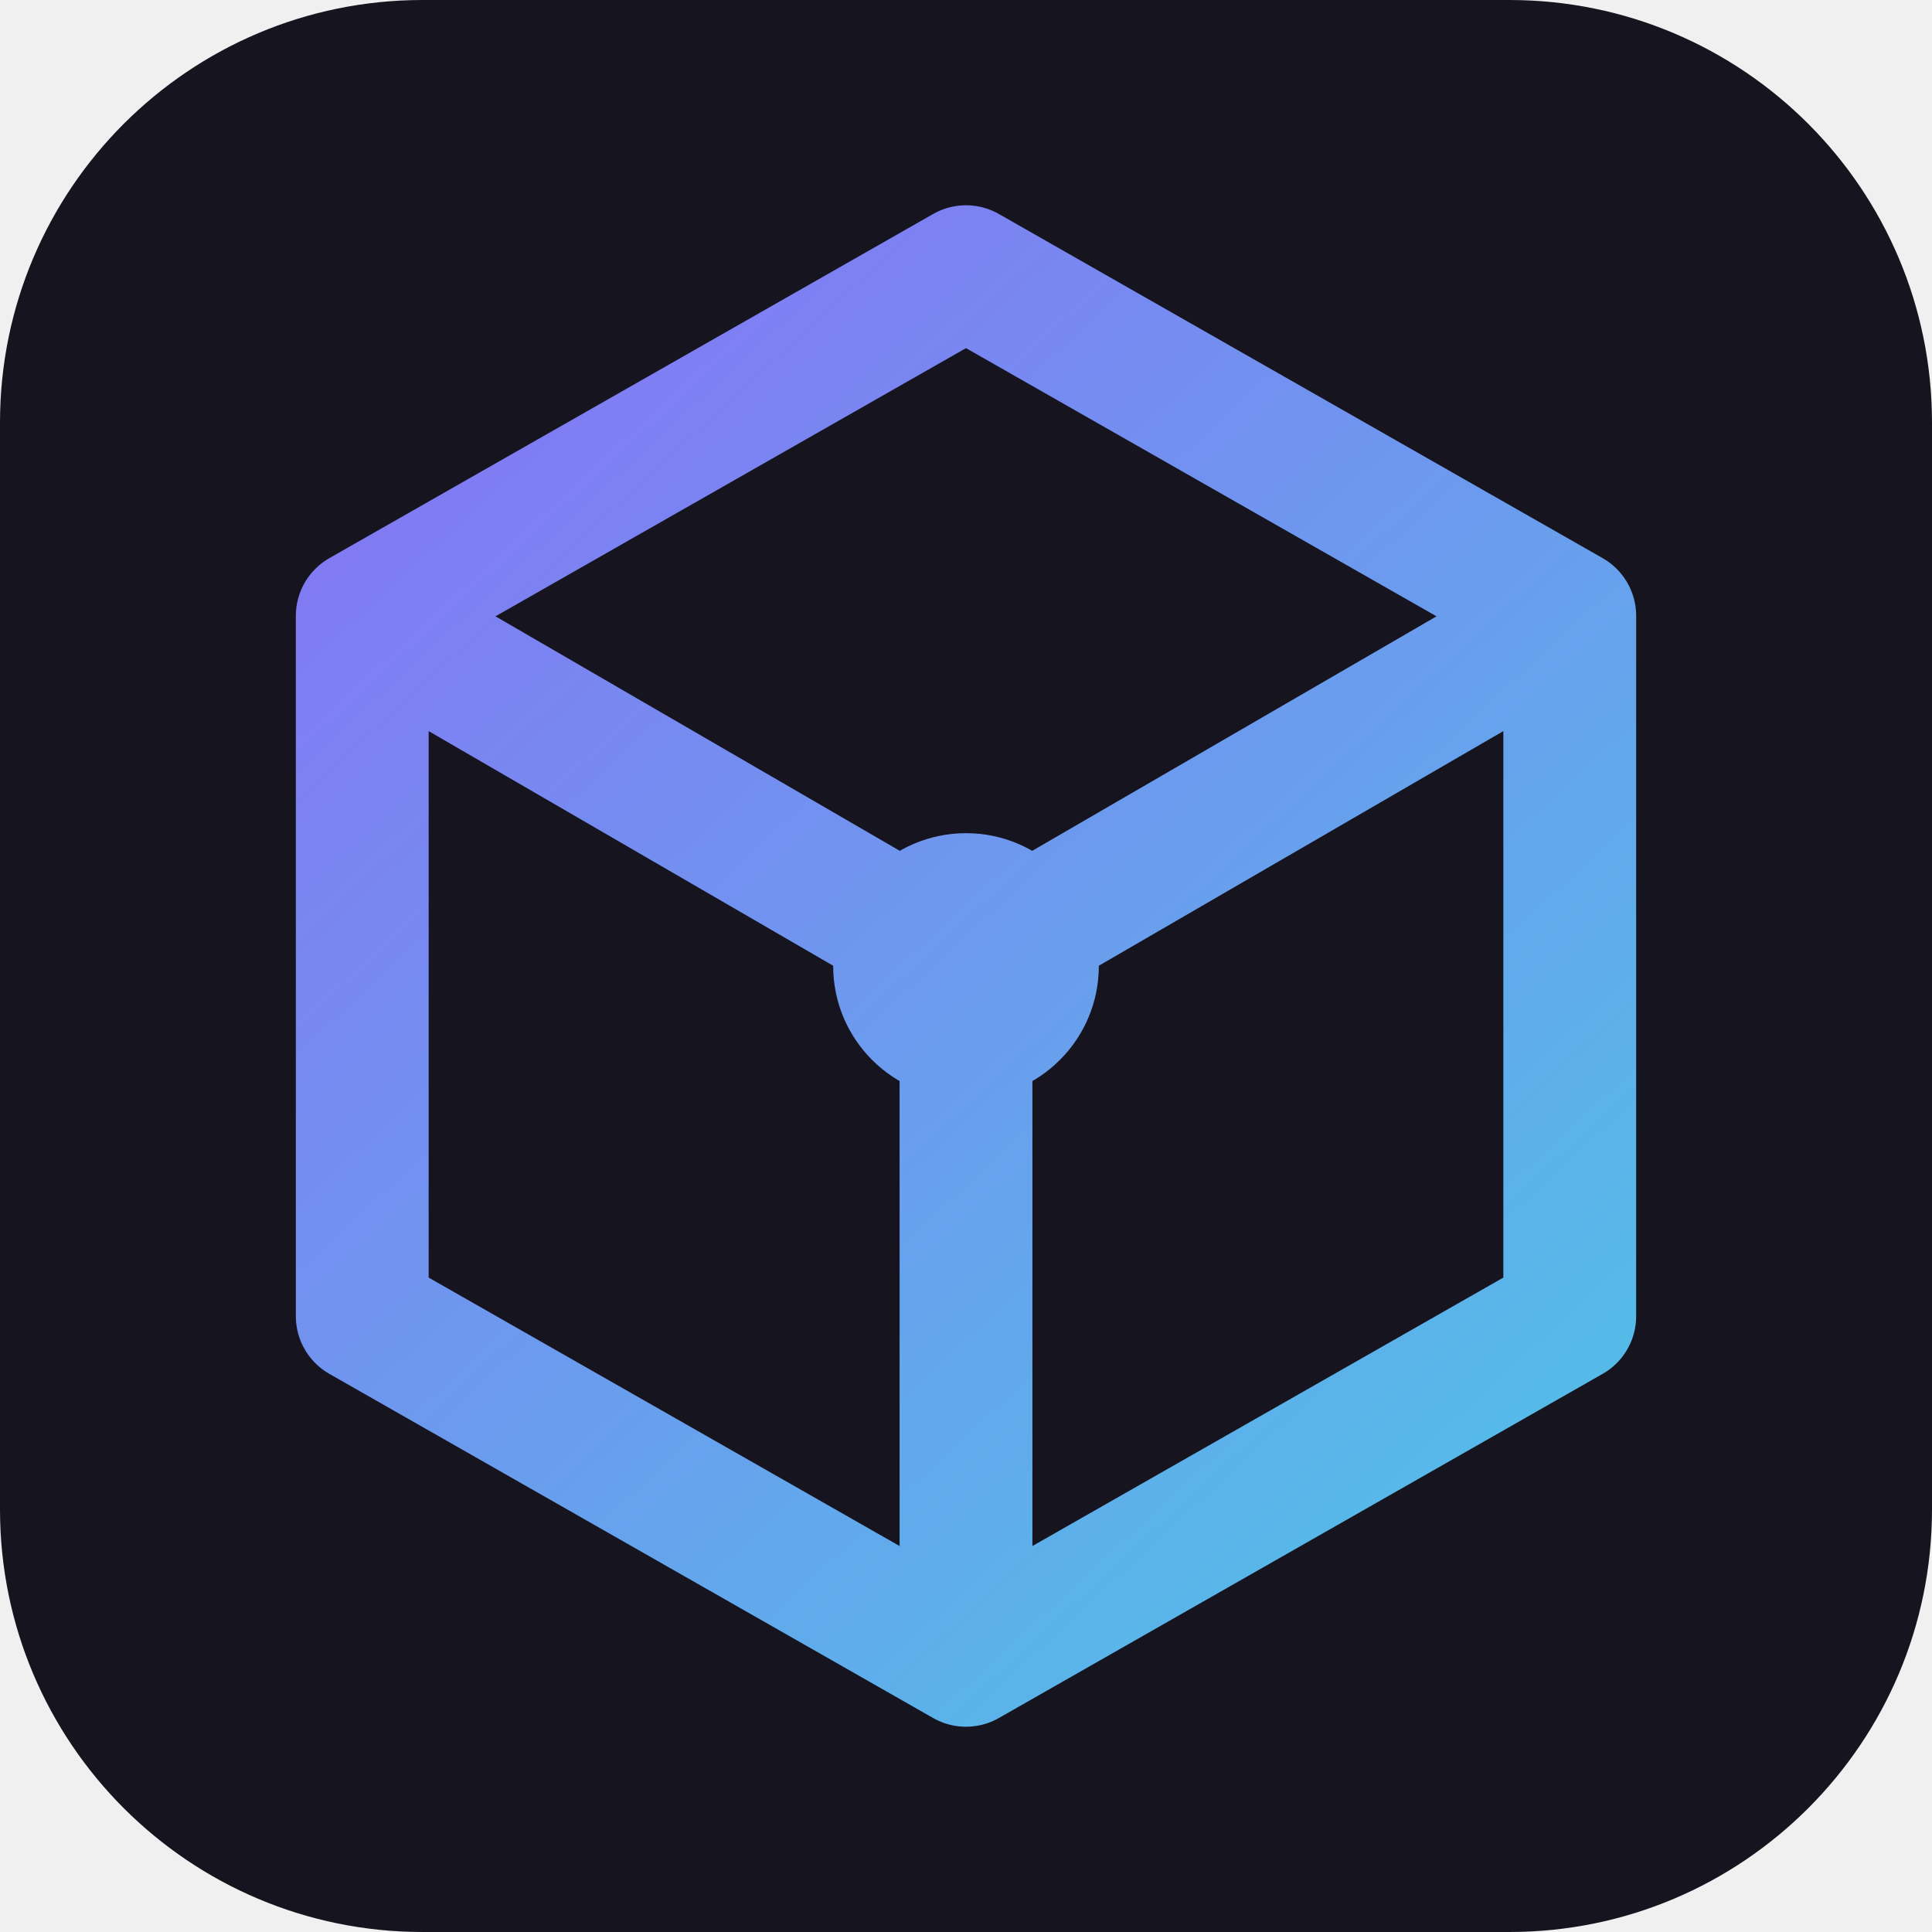
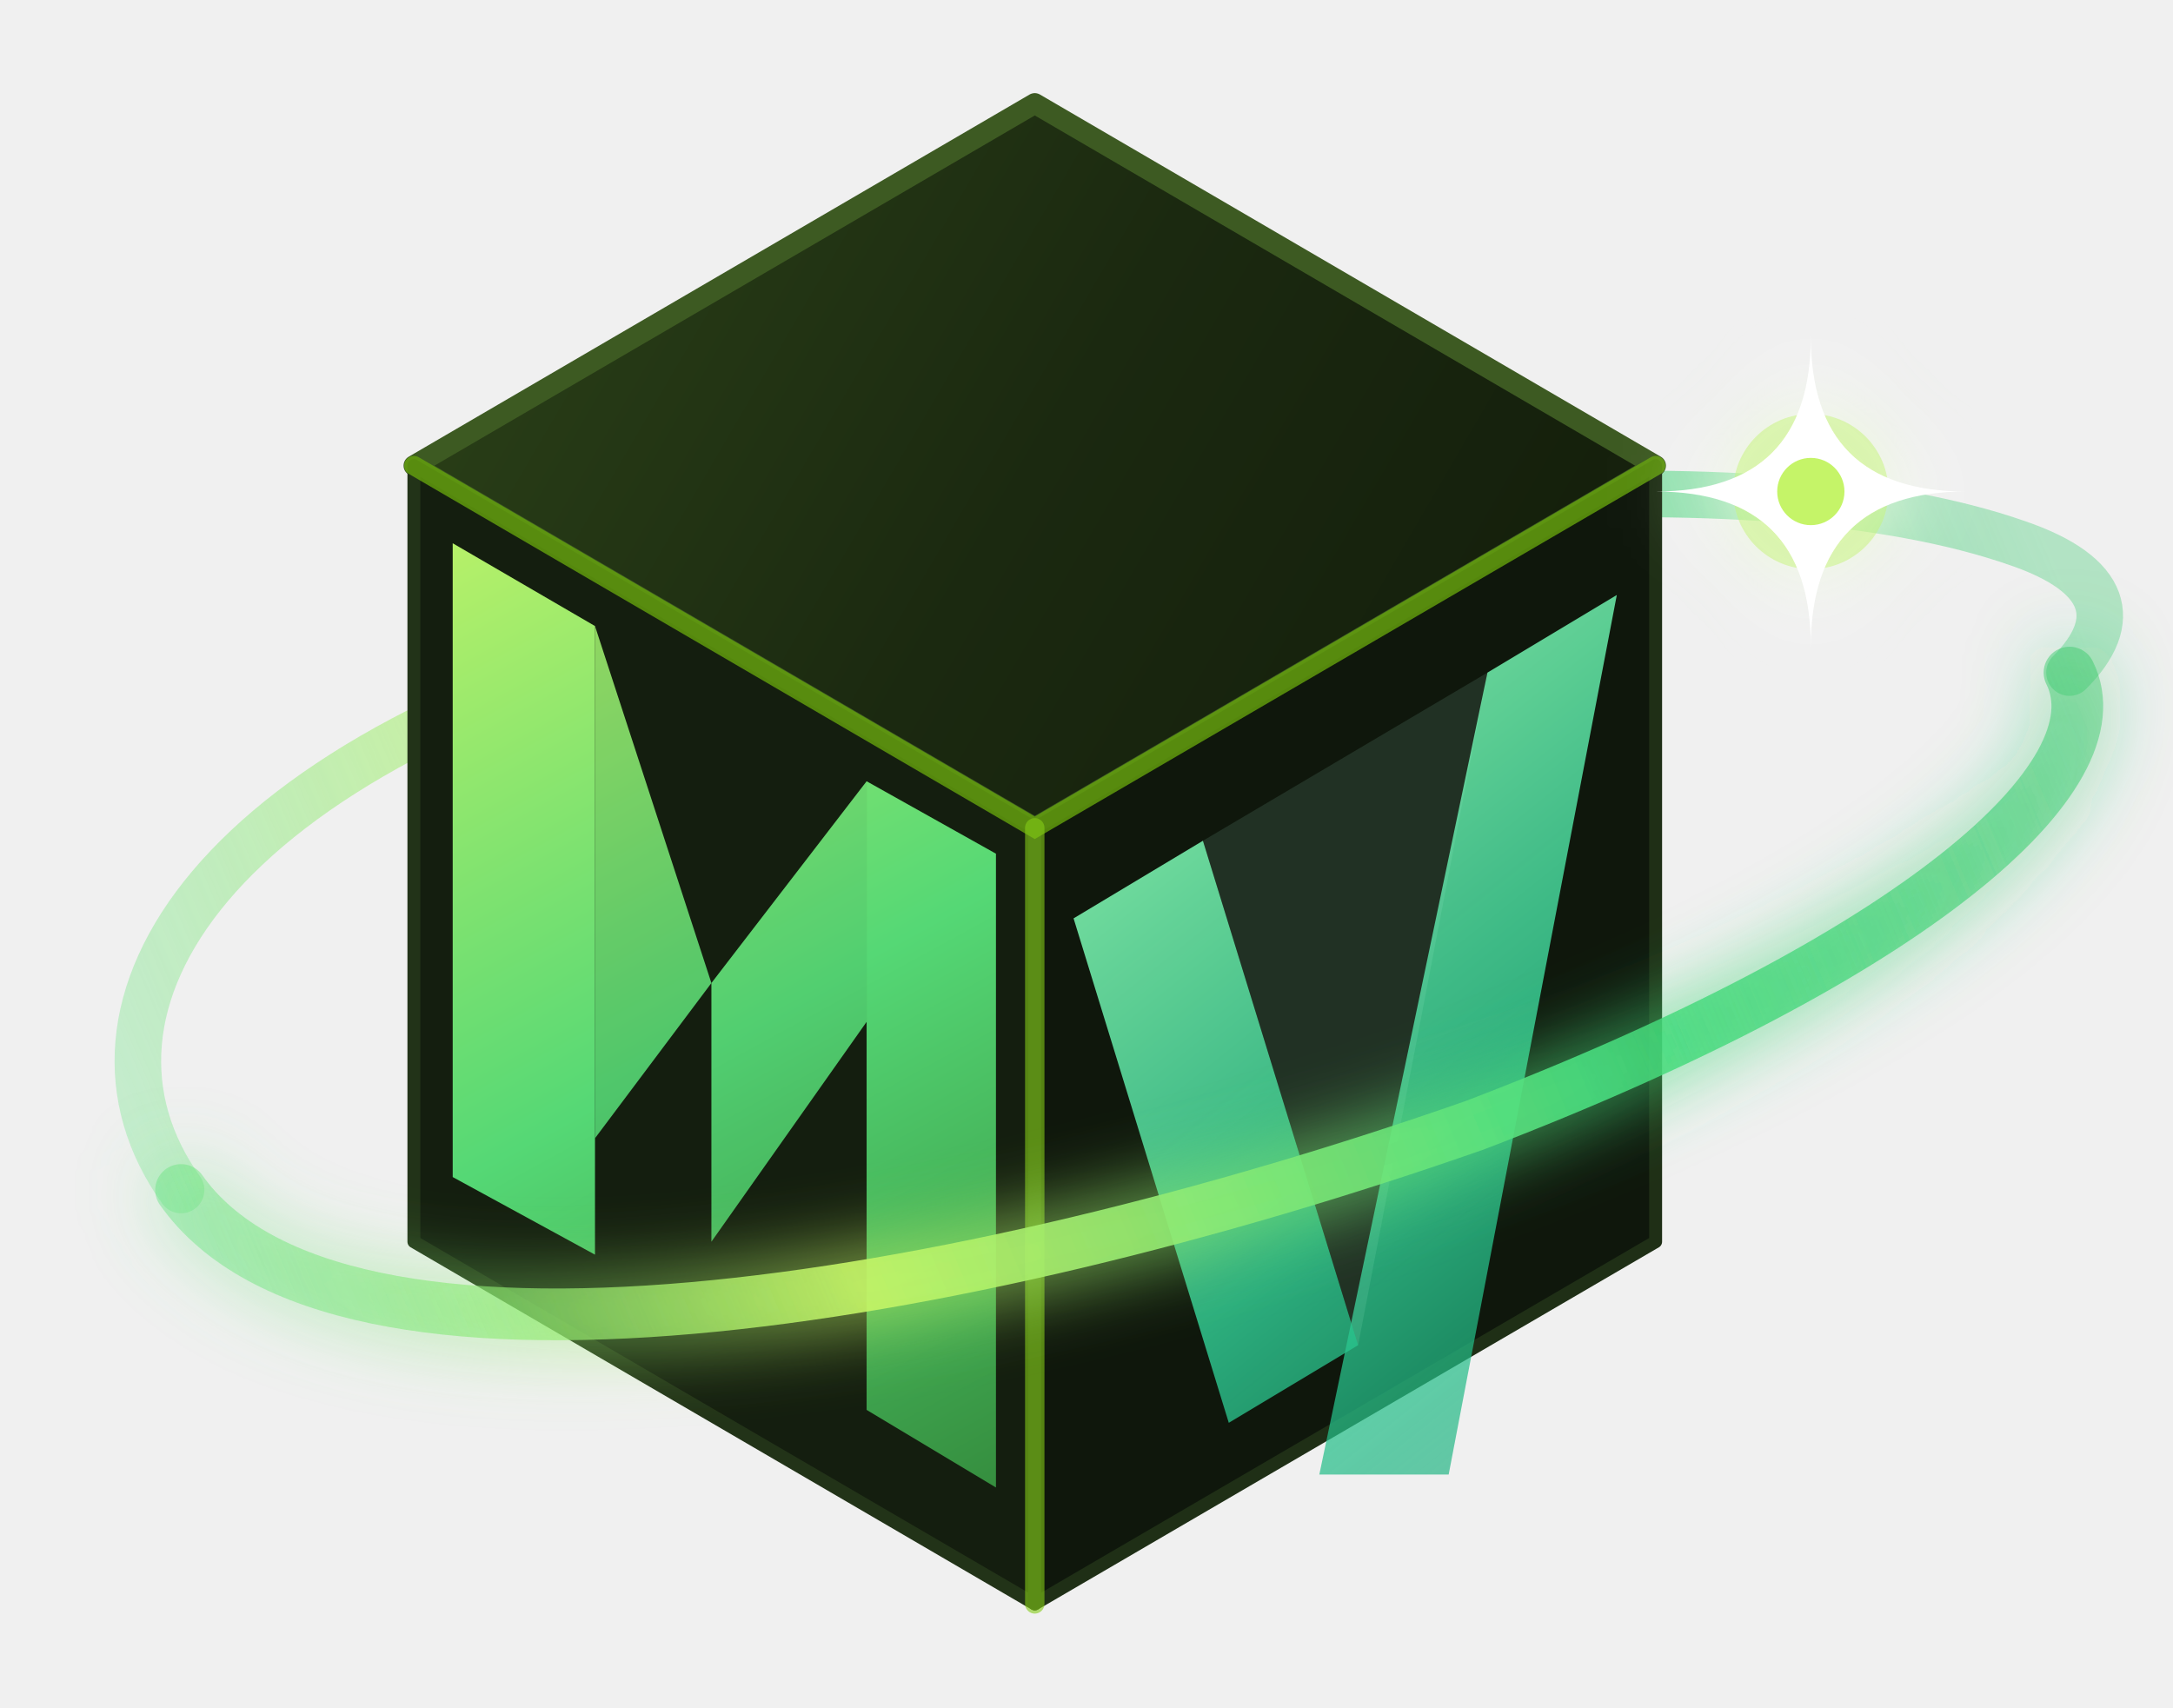
- <svg xmlns="http://www.w3.org/2000/svg" viewBox="0 0 32 32" fill="none">
+ <svg xmlns="http://www.w3.org/2000/svg" viewBox="10 16 84 66" fill="none" aria-hidden="true">
  <defs>
-     <linearGradient id="g" x1="4" y1="3" x2="28" y2="29" gradientUnits="userSpaceOnUse">
-       <stop stop-color="#8b6cf6" />
-       <stop offset="1" stop-color="#4cc9e6" />
+     <linearGradient id="mv-favicon-top" x1="26" y1="20" x2="74" y2="48" gradientUnits="userSpaceOnUse">
+       <stop offset="0%" stop-color="#2D4419" />
+       <stop offset="50%" stop-color="#1B2910" />
+       <stop offset="100%" stop-color="#121C0A" />
    </linearGradient>
+     <linearGradient id="mv-favicon-m-grad" x1="26" y1="34" x2="50" y2="78" gradientUnits="userSpaceOnUse">
+       <stop offset="0%" stop-color="#C5F467" />
+       <stop offset="50%" stop-color="#55D875" />
+       <stop offset="100%" stop-color="#2E7D32" />
+     </linearGradient>
+     <linearGradient id="mv-favicon-v-grad" x1="50" y1="48" x2="74" y2="78" gradientUnits="userSpaceOnUse">
+       <stop offset="0%" stop-color="#86EFAC" stop-opacity="0.95" />
+       <stop offset="50%" stop-color="#34D399" stop-opacity="0.8" />
+       <stop offset="100%" stop-color="#059669" stop-opacity="0.55" />
+     </linearGradient>
+     <linearGradient id="mv-favicon-ring" x1="12" y1="66" x2="88" y2="34" gradientUnits="userSpaceOnUse">
+       <stop offset="0%" stop-color="#4ADE80" stop-opacity="0.3" />
+       <stop offset="35%" stop-color="#C5F467" stop-opacity="0.9" />
+       <stop offset="70%" stop-color="#4ADE80" stop-opacity="0.9" />
+       <stop offset="100%" stop-color="#22C55E" stop-opacity="0.4" />
+     </linearGradient>
+     <filter id="mv-favicon-glow" x="-20%" y="-20%" width="140%" height="140%" filterUnits="userSpaceOnUse">
+       <feGaussianBlur stdDeviation="1.5" result="blur" />
+       <feMerge>
+         <feMergeNode in="blur" />
+         <feMergeNode in="SourceGraphic" />
+       </feMerge>
+     </filter>
  </defs>
-   <rect width="32" height="32" rx="7" fill="#16141f" />
-   <path d="M16 4.5 6 10.2v11.6l10 5.7 10-5.7V10.2L16 4.5Z" stroke="url(#g)" stroke-width="2.2" stroke-linejoin="round" />
-   <path d="M6 10.2 16 16l10-5.8M16 16v11.5" stroke="url(#g)" stroke-width="2.2" stroke-linejoin="round" />
-   <circle cx="16" cy="16" r="2.2" fill="url(#g)" />
+   <path d="M 17 62 C 12 55, 18 45, 38 40 C 58 35, 78 33.5, 88 37 C 91.5 38.2, 92 40, 90 42" stroke="url(#mv-favicon-ring)" stroke-width="1.8" stroke-linecap="round" opacity="0.75" />
+   <path d="M 50 20 L 74 34 L 50 48 L 26 34 Z" fill="url(#mv-favicon-top)" stroke="#3D5A22" stroke-width="0.8" stroke-linejoin="round" />
+   <path d="M 26 34 L 50 48 L 50 78 L 26 64 Z" fill="#141E0F" stroke="#223318" stroke-width="0.5" stroke-linejoin="round" />
+   <path d="M 50 48 L 74 34 L 74 64 L 50 78 Z" fill="#0F170C" stroke="#1F2F16" stroke-width="0.5" stroke-linejoin="round" />
+   <path d="M 27.5 37 L 33 40.2 L 33 64.5 L 27.5 61.5 Z" fill="url(#mv-favicon-m-grad)" />
+   <path d="M 33 40.2 L 37.5 54 L 33 60 L 33 40.2 Z" fill="url(#mv-favicon-m-grad)" opacity="0.9" />
+   <path d="M 37.5 54 L 43.5 46.2 L 43.5 55.5 L 37.5 64 Z" fill="url(#mv-favicon-m-grad)" opacity="0.95" />
+   <path d="M 43.5 46.2 L 48.5 49 L 48.5 73.5 L 43.5 70.5 Z" fill="url(#mv-favicon-m-grad)" />
+   <path d="M 51.5 51.5 L 56.5 48.5 L 62.5 68 L 57.5 71 Z" fill="url(#mv-favicon-v-grad)" />
+   <path d="M 67.5 42 L 72.5 39 L 66 73 L 61 73 Z" fill="url(#mv-favicon-v-grad)" />
+   <path d="M 56.5 48.5 L 67.5 42 L 62.5 68 Z" fill="#A7F3D0" fill-opacity="0.12" />
+   <path d="M 26 34 L 50 48 L 74 34" stroke="#65A30D" stroke-width="0.75" stroke-linecap="round" opacity="0.8" />
+   <path d="M 50 48 L 50 78" stroke="#84CC16" stroke-width="0.75" stroke-linecap="round" opacity="0.6" />
+   <path d="M 90 42 C 92 46, 84 53, 67 59.5 C 47 66.5, 23 70.5, 17 62" stroke="url(#mv-favicon-ring)" stroke-width="2" stroke-linecap="round" filter="url(#mv-favicon-glow)" />
+   <g transform="translate(80, 35)" filter="url(#mv-favicon-glow)">
+     <circle cx="0" cy="0" r="3" fill="#C5F467" opacity="0.5" />
+     <path d="M 0 -6 Q 0 0 -6 0 Q 0 0 0 6 Q 0 0 6 0 Q 0 0 0 -6 Z" fill="#FFFFFF" />
+     <circle cx="0" cy="0" r="1.3" fill="#C5F467" />
+   </g>
</svg>
